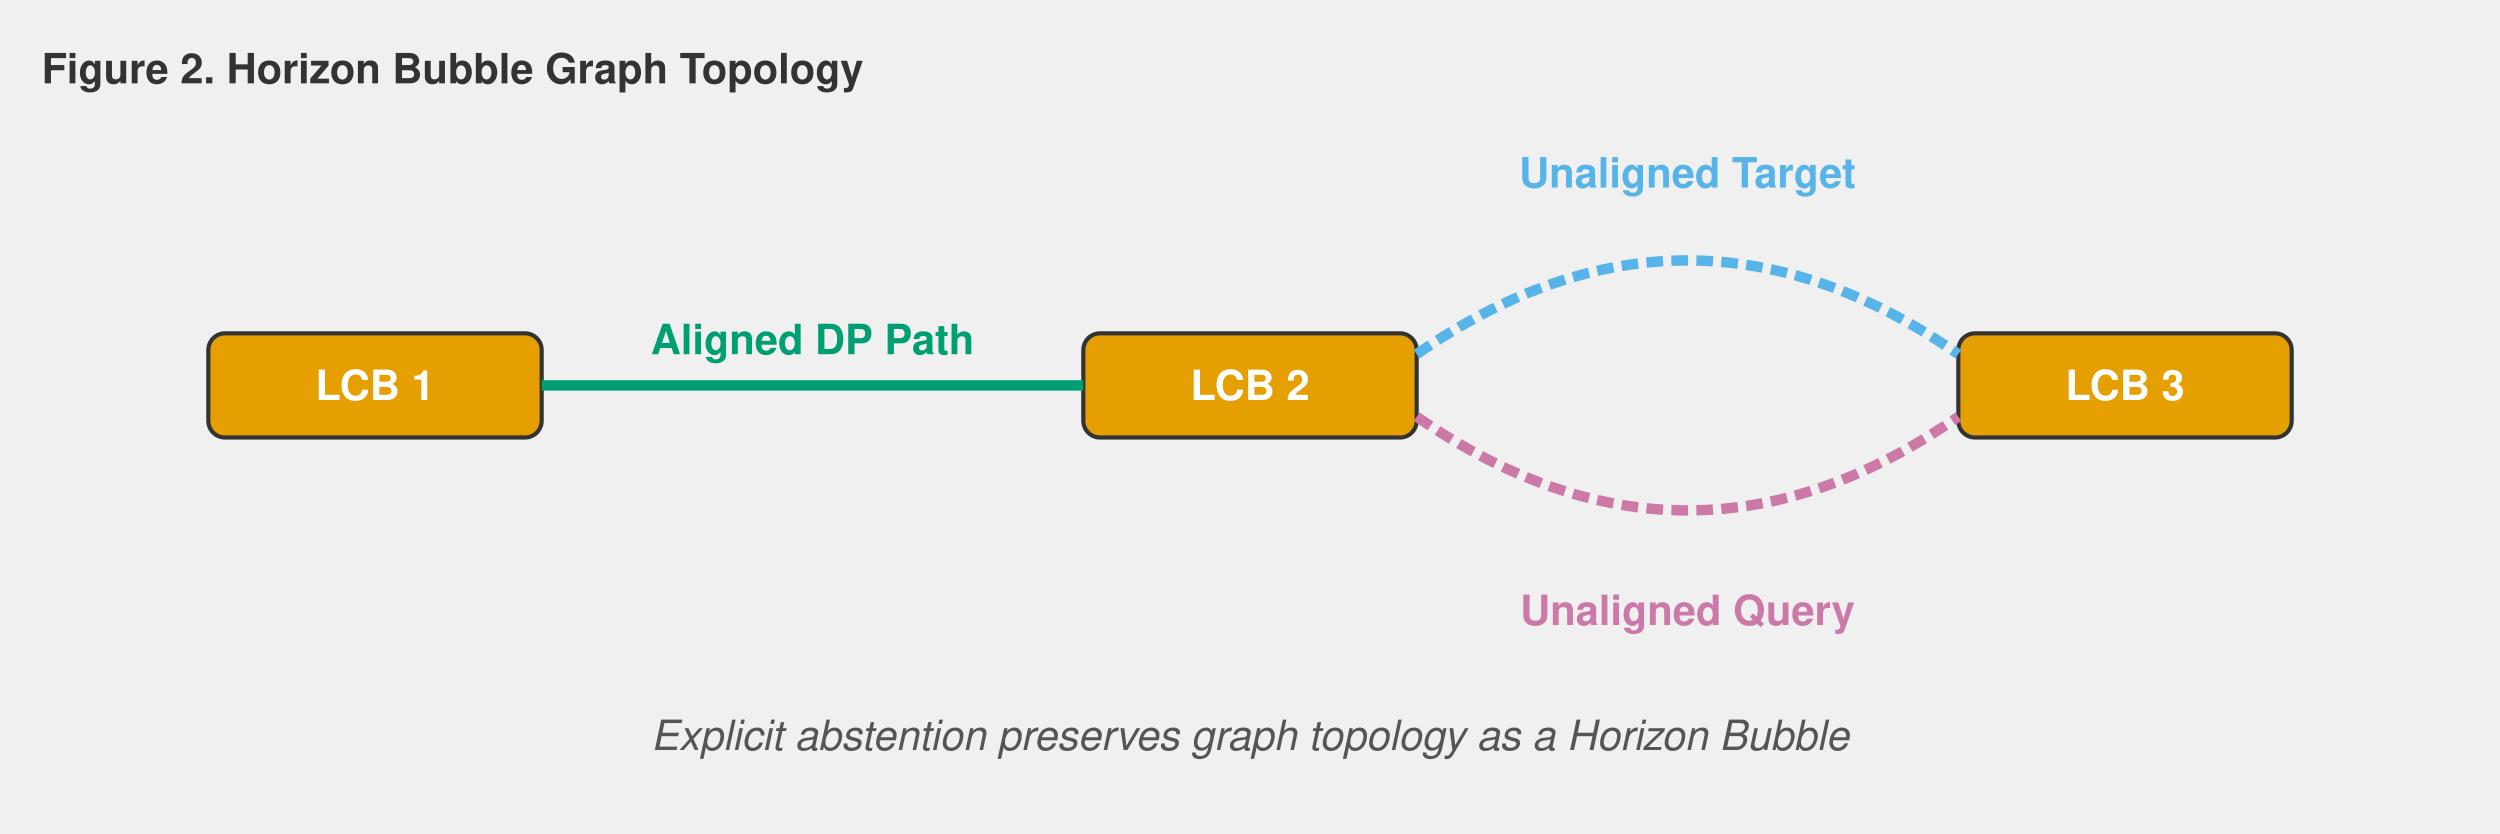
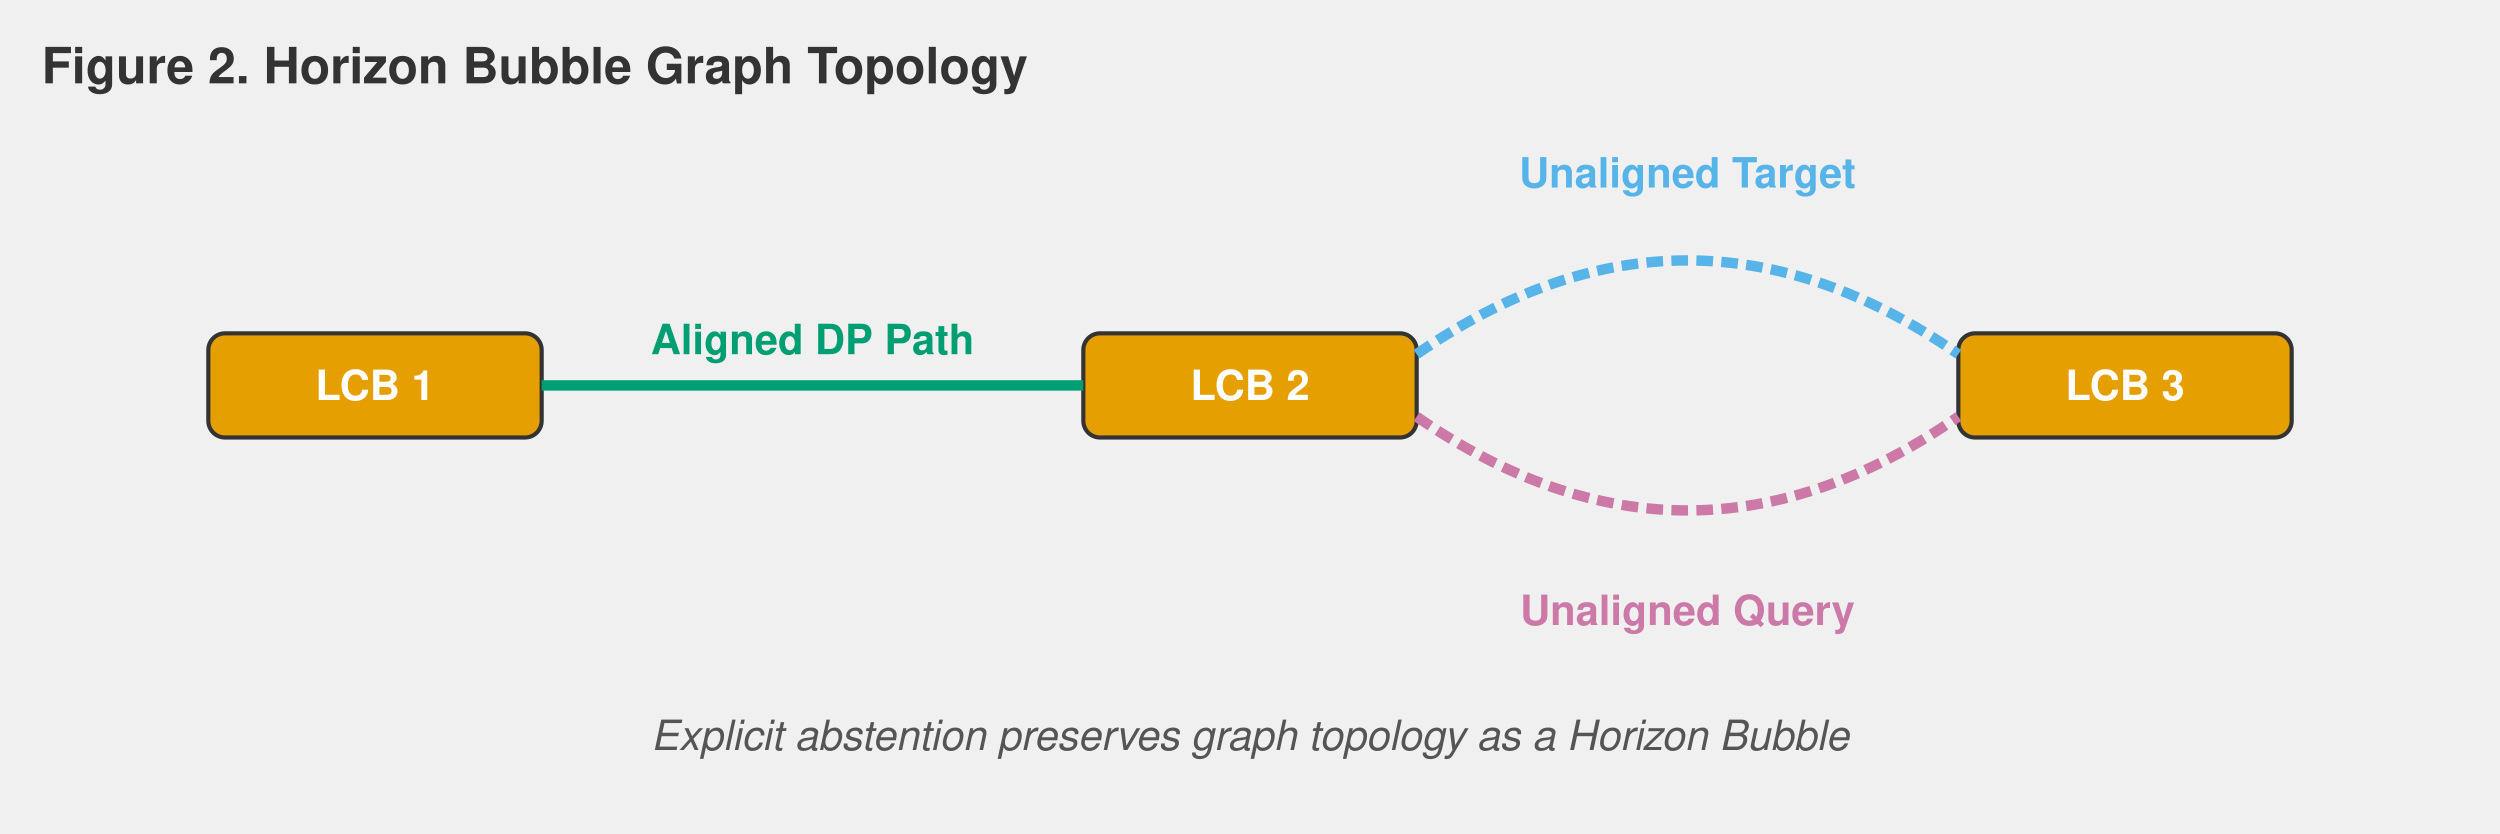
<svg xmlns="http://www.w3.org/2000/svg" width="600" height="200">
-   <style>
-     text { font-family: Helvetica, Arial, sans-serif; font-size: 10px; }
-     .lcb-block { fill: #E69F00; stroke: #333333; stroke-width: 1px; rx: 4px; }
-     .aligned-path { stroke: #009E73; stroke-width: 2.5px; fill: none; }
-     .unaligned-target { stroke: #56B4E9; stroke-width: 2.5px; stroke-dasharray: 4 2; fill: none; }
-     .unaligned-query { stroke: #CC79A7; stroke-width: 2.5px; stroke-dasharray: 4 2; fill: none; }
-     .node-text { fill: white; font-weight: bold; }
-   </style>
-   <text x="10" y="20" font-weight="bold" font-size="12px" fill="#333333">Figure 2. Horizon Bubble Graph Topology</text>
-   <rect x="50" y="80" width="80" height="25" class="lcb-block" />
-   <text x="90" y="96" text-anchor="middle" class="node-text">LCB 1</text>
-   <rect x="260" y="80" width="80" height="25" class="lcb-block" />
-   <text x="300" y="96" text-anchor="middle" class="node-text">LCB 2</text>
-   <rect x="470" y="80" width="80" height="25" class="lcb-block" />
-   <text x="510" y="96" text-anchor="middle" class="node-text">LCB 3</text>
-   <path d="M130,92.5 L260,92.5" class="aligned-path" />
-   <text x="195" y="85" text-anchor="middle" fill="#009E73" font-weight="bold">Aligned DP Path</text>
-   <path d="M340,85 Q405,40 470,85" class="unaligned-target" />
-   <text x="405" y="45" text-anchor="middle" fill="#56B4E9" font-weight="bold">Unaligned Target</text>
-   <path d="M340,100 Q405,145 470,100" class="unaligned-query" />
-   <text x="405" y="150" text-anchor="middle" fill="#CC79A7" font-weight="bold">Unaligned Query</text>
-   <text x="300" y="180" text-anchor="middle" font-size="10px" font-style="italic" fill="#555555">
+   <text x="10" y="20" font-weight="bold" font-size="12px" fill="#333333" font-family="Helvetica, Arial, sans-serif">Figure 2. Horizon Bubble Graph Topology</text>
+   <rect x="50" y="80" width="80" height="25" fill="#E69F00" stroke="#333333" stroke-width="1" rx="4" />
+   <text x="90" y="96" text-anchor="middle" fill="white" font-weight="bold" font-family="Helvetica, Arial, sans-serif" font-size="10px">LCB 1</text>
+   <rect x="260" y="80" width="80" height="25" fill="#E69F00" stroke="#333333" stroke-width="1" rx="4" />
+   <text x="300" y="96" text-anchor="middle" fill="white" font-weight="bold" font-family="Helvetica, Arial, sans-serif" font-size="10px">LCB 2</text>
+   <rect x="470" y="80" width="80" height="25" fill="#E69F00" stroke="#333333" stroke-width="1" rx="4" />
+   <text x="510" y="96" text-anchor="middle" fill="white" font-weight="bold" font-family="Helvetica, Arial, sans-serif" font-size="10px">LCB 3</text>
+   <path d="M130,92.5 L260,92.5" stroke="#009E73" stroke-width="2.5" fill="none" />
+   <text x="195" y="85" text-anchor="middle" fill="#009E73" font-weight="bold" font-family="Helvetica, Arial, sans-serif" font-size="10px">Aligned DP Path</text>
+   <path d="M340,85 Q405,40 470,85" stroke="#56B4E9" stroke-width="2.5" stroke-dasharray="4 2" fill="none" />
+   <text x="405" y="45" text-anchor="middle" fill="#56B4E9" font-weight="bold" font-family="Helvetica, Arial, sans-serif" font-size="10px">Unaligned Target</text>
+   <path d="M340,100 Q405,145 470,100" stroke="#CC79A7" stroke-width="2.5" stroke-dasharray="4 2" fill="none" />
+   <text x="405" y="150" text-anchor="middle" fill="#CC79A7" font-weight="bold" font-family="Helvetica, Arial, sans-serif" font-size="10px">Unaligned Query</text>
+   <text x="300" y="180" text-anchor="middle" font-size="10px" font-style="italic" fill="#555555" font-family="Helvetica, Arial, sans-serif">
    Explicit abstention preserves graph topology as a Horizon Bubble
  </text>
</svg>
